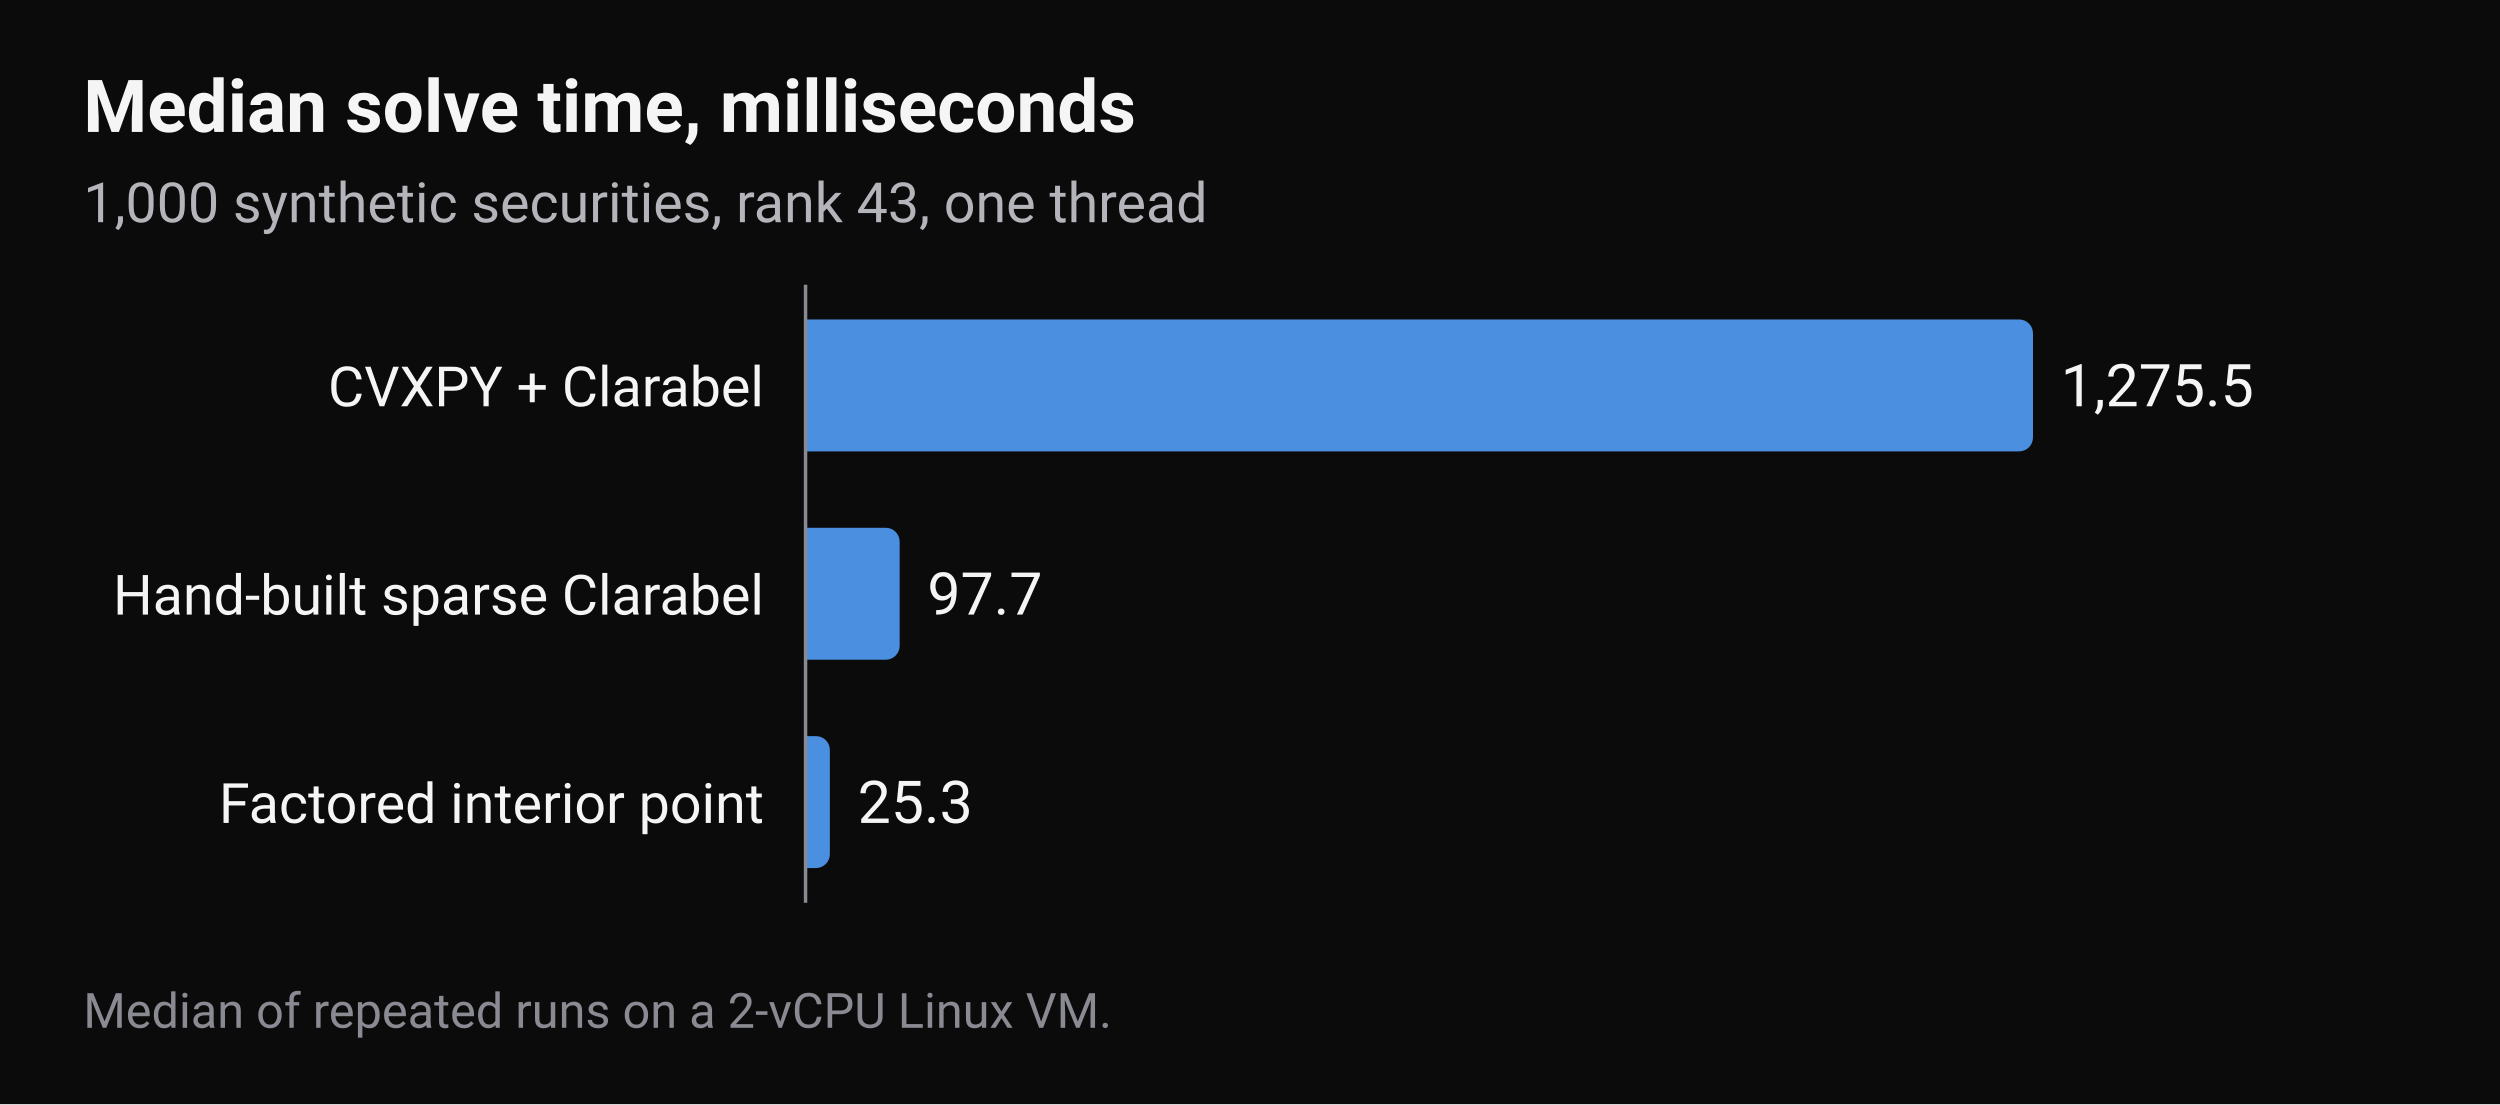
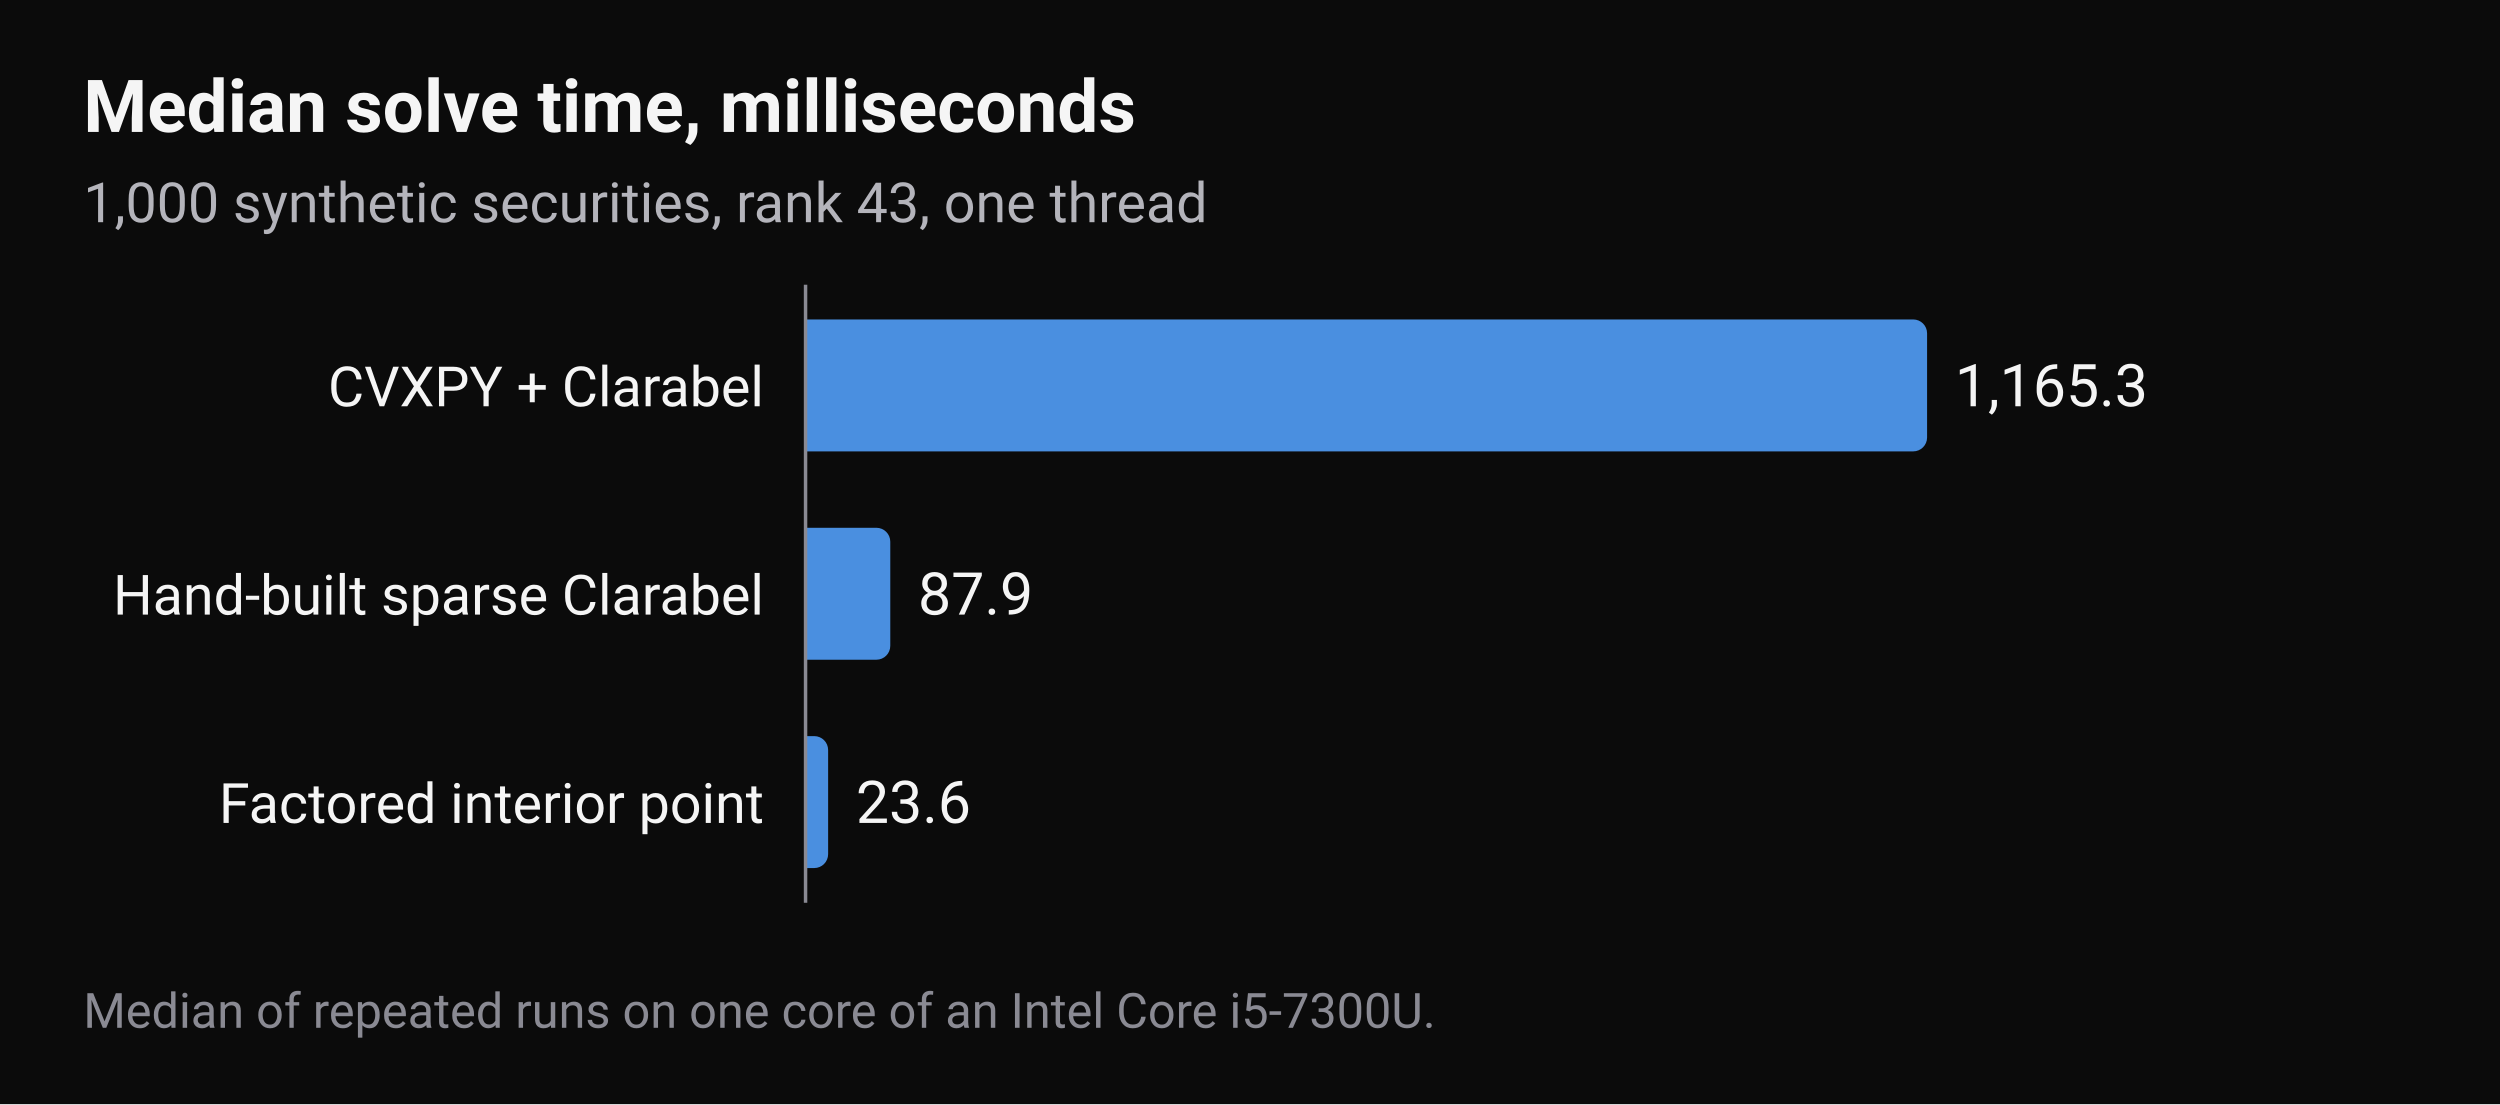
<svg xmlns="http://www.w3.org/2000/svg" viewBox="0 0 720 318" width="720" height="318" role="img" aria-labelledby="t d" font-family="ui-sans-serif,system-ui,-apple-system,Segoe UI,Roboto,Helvetica,Arial,sans-serif">
  <rect width="720" height="318" fill="#0b0b0b" />
  <text x="24" y="38" font-size="21" fill="#f5f5f5" text-anchor="start" font-weight="600">Median solve time, milliseconds</text>
  <text x="24" y="64" font-size="16" fill="#b4b4bb" text-anchor="start" font-weight="400">1,000 synthetic securities, rank 43, one thread</text>
  <text x="220" y="117" font-size="16" fill="#f5f5f5" text-anchor="end" font-weight="400">CVXPY + Clarabel</text>
-   <path d="M232 92h349.5a4 4 0 0 1 4 4v30a4 4 0 0 1 -4 4h-349.5z" fill="#4A8FE0" />
-   <text x="593.496" y="117" font-size="17" fill="#f5f5f5" text-anchor="start" font-weight="400">1,275.5</text>
+   <path d="M232 92h319.0a4 4 0 0 1 4 4v30a4 4 0 0 1 -4 4h-319.0z" fill="#4A8FE0" />
+   <text x="563.0" y="117" font-size="17" fill="#f5f5f5" text-anchor="start" font-weight="400">1,165.3</text>
  <text x="220" y="177" font-size="16" fill="#f5f5f5" text-anchor="end" font-weight="400">Hand-built sparse Clarabel</text>
-   <path d="M232 152h23.1a4 4 0 0 1 4 4v30a4 4 0 0 1 -4 4h-23.1z" fill="#4A8FE0" />
-   <text x="267.077" y="177" font-size="17" fill="#f5f5f5" text-anchor="start" font-weight="400">97.7</text>
+   <path d="M232 152h20.4a4 4 0 0 1 4 4v30a4 4 0 0 1 -4 4h-20.4z" fill="#4A8FE0" />
+   <text x="264.4" y="177" font-size="17" fill="#f5f5f5" text-anchor="start" font-weight="400">87.9</text>
  <text x="220" y="237" font-size="16" fill="#f5f5f5" text-anchor="end" font-weight="400">Factored interior point</text>
-   <path d="M232 212h3.0a4 4 0 0 1 4 4v30a4 4 0 0 1 -4 4h-3.0z" fill="#4A8FE0" />
-   <text x="247.012" y="237" font-size="17" fill="#f5f5f5" text-anchor="start" font-weight="400">25.3</text>
+   <path d="M232 212h2.5a4 4 0 0 1 4 4v30a4 4 0 0 1 -4 4h-2.5z" fill="#4A8FE0" />
+   <text x="246.5" y="237" font-size="17" fill="#f5f5f5" text-anchor="start" font-weight="400">23.6</text>
  <line x1="232" y1="82" x2="232" y2="260" stroke="#8a8a93" stroke-width="1" />
-   <text x="24" y="296" font-size="14" fill="#8a8a93" text-anchor="start" font-weight="400">Median of repeated runs on a 2-vCPU Linux VM.</text>
+   <text x="24" y="296" font-size="14" fill="#8a8a93" text-anchor="start" font-weight="400">Median of repeated runs on one core of an Intel Core i5-7300U.</text>
</svg>
